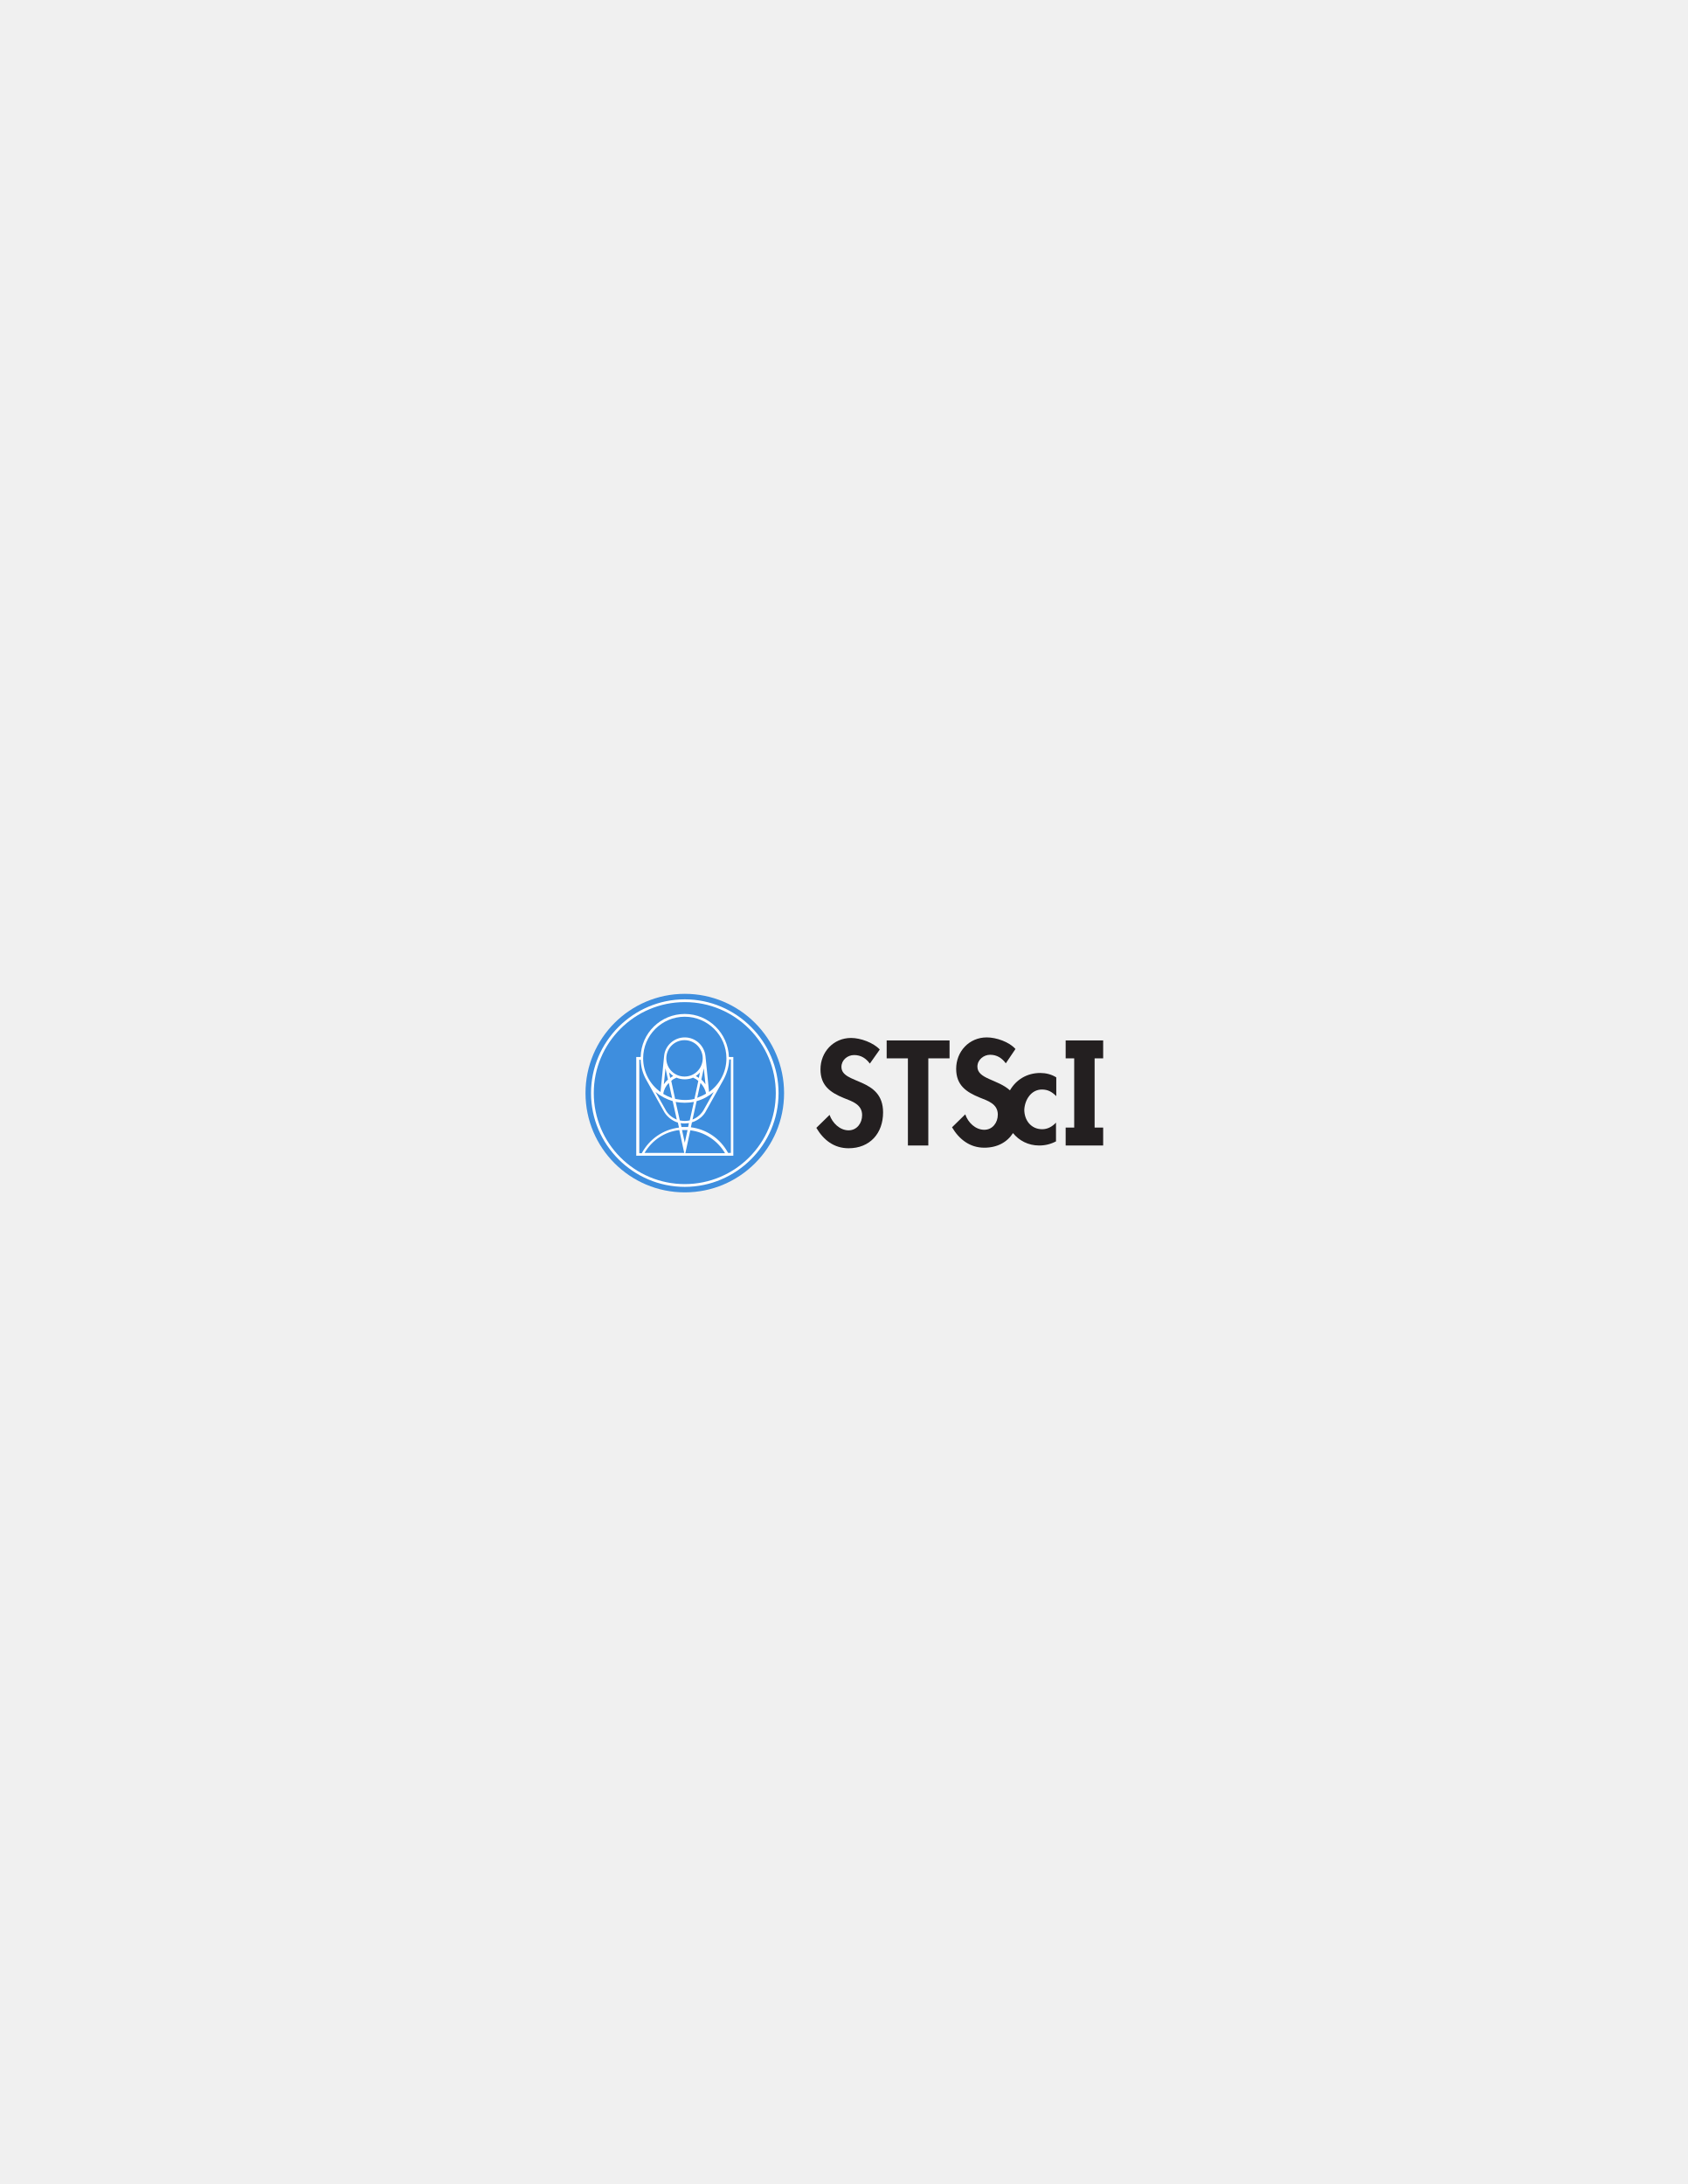
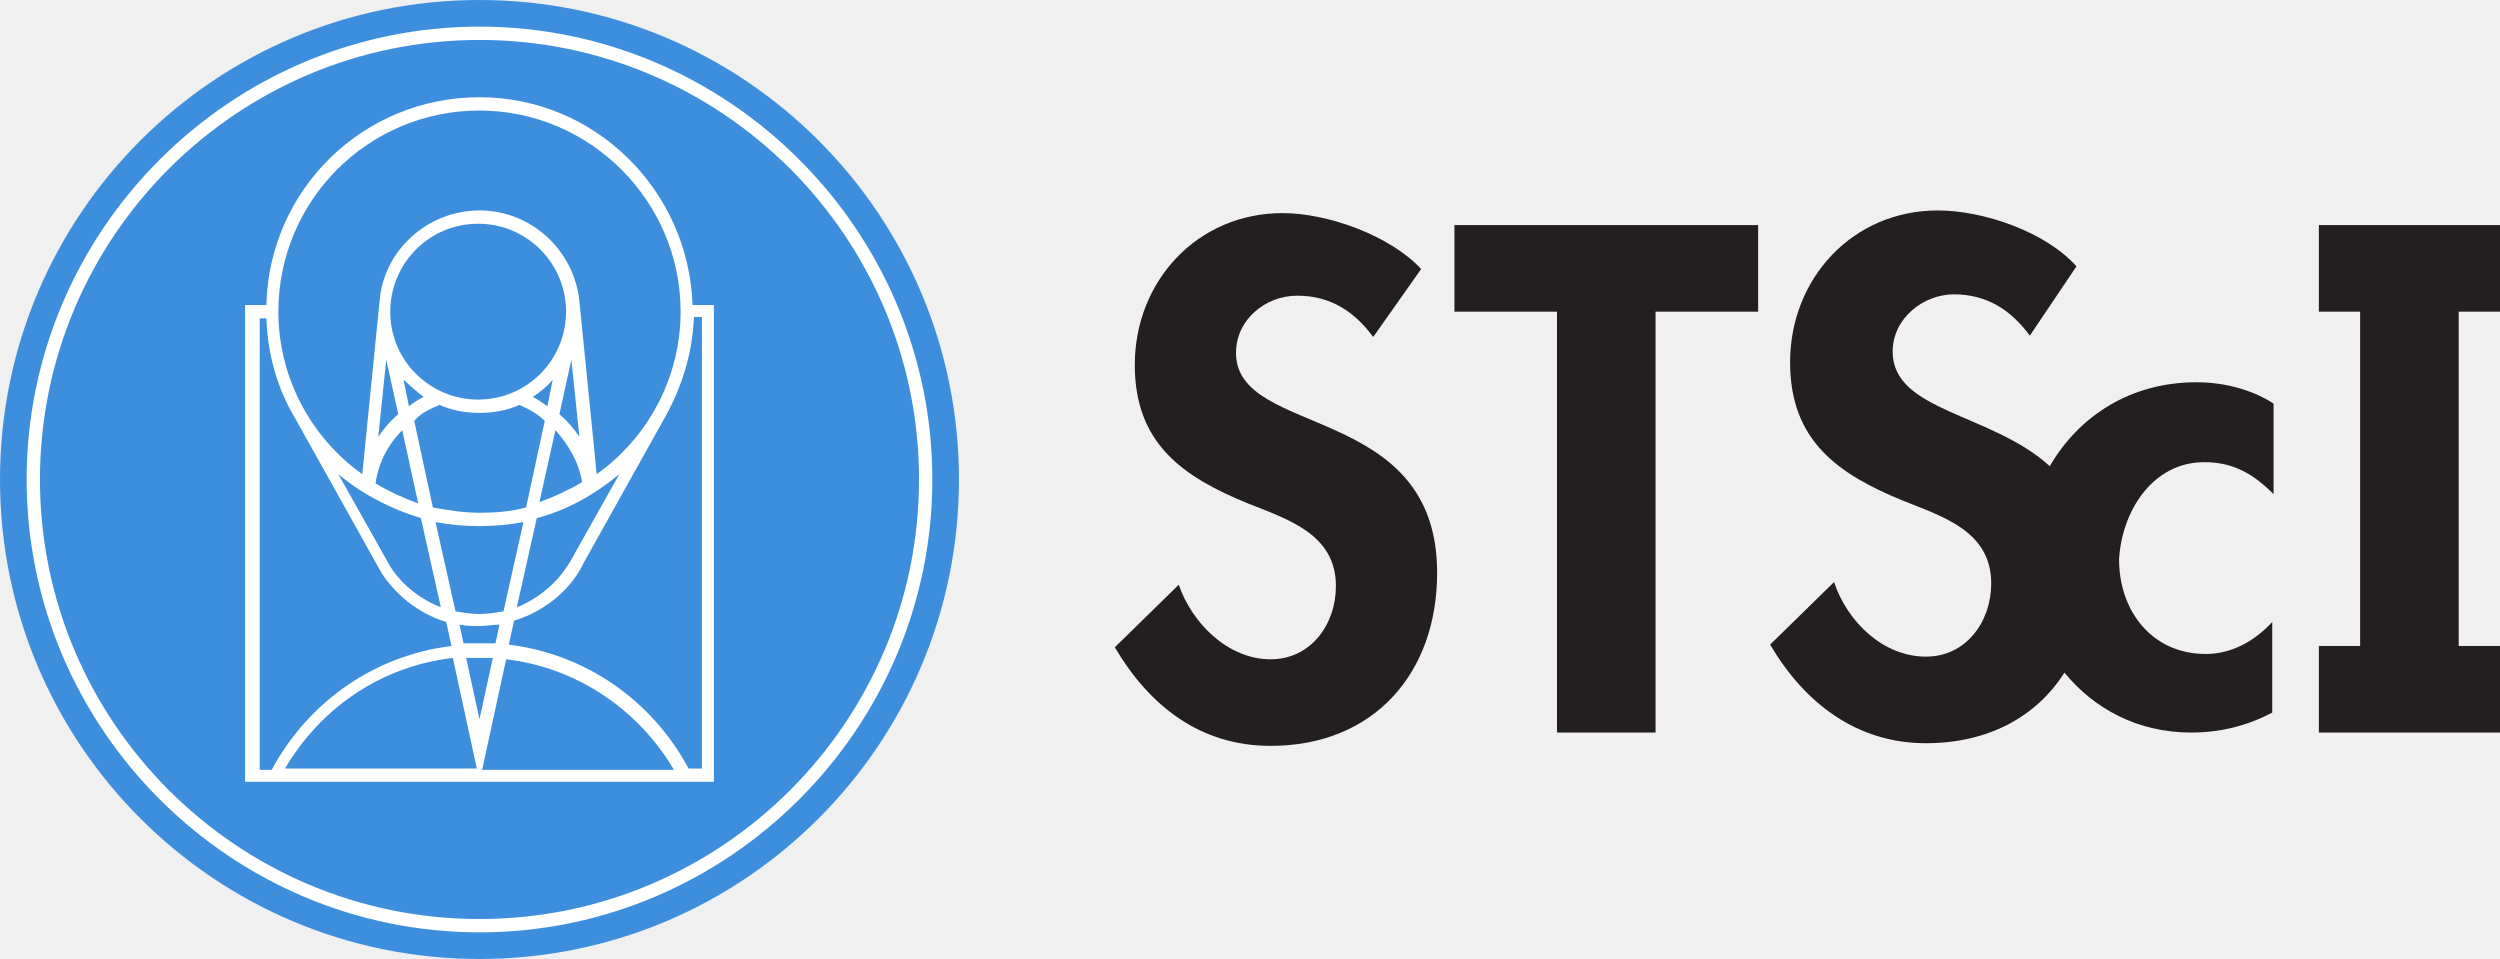
- <svg xmlns="http://www.w3.org/2000/svg" viewBox="0 0 612 792">
+ <svg xmlns="http://www.w3.org/2000/svg" viewBox="212.3 360.4 187.7 72">
  <style>
        .st0{fill:#231f20}.st1{fill:#3e8ede}.st2{fill:#fff}
    </style>
  <g>
    <g>
      <g>
        <g>
          <g>
            <path class="st0" d="M315.4 385.7c-1.4-1.9-3.2-3.1-5.7-3.1-2.4 0-4.6 1.8-4.6 4.3 0 6.4 15.1 3.7 15.1 16.5 0 7.6-4.8 13-12.5 13-5.3 0-9.1-3-11.7-7.4l4.8-4.7c1 2.9 3.7 5.6 6.9 5.6 3 0 4.9-2.6 4.9-5.5 0-3.9-3.6-5-6.6-6.2-4.9-2-8.5-4.5-8.5-10.4 0-6.3 4.7-11.4 11.1-11.4 3.4 0 8.1 1.7 10.4 4.2L315.4 385.7Z" />
            <path class="st0" d="M336.6 415.4h-7.4v-31.6h-7.7v-6.5h22.8v6.5h-7.7V415.4Z" />
            <polygon class="st0" points="396.9 408.9 400 408.9 400 415.4 386.4 415.4 386.4 408.9 389.5 408.9 389.5 383.8 386.4 383.8 386.4 377.3 400 377.3 400 383.8 396.9 383.8" />
            <path class="st0" d="M377.8 395.1c2.2 0 3.7.9 5.2 2.4v-6.8c-1.7-1.1-3.8-1.6-5.8-1.6-4.9 0-8.8 2.5-11 6.3-4.4-4-11.8-4.1-11.8-8.6 0-2.5 2.3-4.3 4.6-4.3 2.5 0 4.3 1.2 5.7 3.1l3.5-5.2c-2.3-2.6-7-4.2-10.4-4.2-6.4 0-11.1 5.1-11.1 11.4 0 5.9 3.6 8.4 8.5 10.4 3 1.2 6.6 2.3 6.6 6.2 0 2.9-1.9 5.5-4.9 5.5-3.2 0-5.9-2.6-6.9-5.6l-4.8 4.7c2.6 4.4 6.5 7.4 11.7 7.4 4.7 0 8.3-2 10.4-5.3 2.2 2.7 5.5 4.5 9.5 4.5 2.2 0 4.2-.5 6.1-1.5v-6.8c-1.3 1.4-3 2.4-5 2.4-4 0-6.5-3.2-6.5-7.1C371.6 398.8 373.9 395.1 377.8 395.1Z" />
          </g>
        </g>
      </g>
    </g>
    <g>
      <g>
        <circle class="st1" cx="248.3" cy="396.4" r="36" />
        <path class="st2" d="M248.3 430.4c-18.7 0-34-15.3-34-34 0-18.7 15.3-34 34-34 18.7 0 34 15.3 34 34C282.3 415.1 267 430.4 248.3 430.4ZM248.3 363.4c-18.2 0-33 14.8-33 33 0 18.2 14.8 33 33 33 18.2 0 33-14.8 33-33C281.3 378.2 266.5 363.4 248.3 363.4Z" />
        <path class="st2" d="M264.3 383.3c-.3-8.6-7.3-15.6-16-15.6-8.7 0-15.8 6.9-16 15.6h-1.6v35.8h35.2v-35.8H264.3ZM248.3 368.7c8.3 0 15.1 6.8 15.1 15.1 0 5-2.5 9.5-6.3 12.2l-1.3-13h0c-.4-3.8-3.6-6.8-7.5-6.8-3.9 0-7.2 3-7.5 6.8h0l-1.3 13c-3.8-2.7-6.3-7.2-6.3-12.2C233.2 375.5 239.9 368.7 248.3 368.7ZM248.3 414.4l-1-4.6c.3 0 .7 0 1 0s.7 0 1 0L248.3 414.4ZM250.3 409.9c5.2.6 9.9 3.7 12.6 8.3h-14.4L250.3 409.9ZM248.1 418.1h-14.4c2.7-4.6 7.3-7.7 12.6-8.3L248.1 418.1ZM248.3 408.7c-.4 0-.8 0-1.2 0l-.3-1.4c.5.1 1 .1 1.5.1 0 0 0 0 0 0 .5 0 1-.1 1.5-.1l-.3 1.4C249.1 408.7 248.7 408.7 248.3 408.7ZM248.3 406.5C248.2 406.5 248.2 406.5 248.3 406.5c-.6 0-1.2-.1-1.8-.2l-1.5-6.7c1.1.2 2.1.3 3.3.3 1.1 0 2.2-.1 3.3-.3l-1.5 6.7C249.5 406.4 248.9 406.5 248.3 406.5ZM241.3 387.4l.9 4.1c-.6.5-1.1 1.1-1.5 1.7L241.3 387.4ZM242.6 388.9c.5.5 1 .9 1.5 1.3-.4.2-.7.4-1.1.7L242.6 388.9ZM245.3 390.8c.9.4 1.9.6 3 .6 1.1 0 2.1-.2 3-.6.7.3 1.4.7 1.9 1.2l-1.4 6.5c-1.1.3-2.3.4-3.5.4-1.2 0-2.4-.2-3.5-.4l-1.4-6.5C243.9 391.4 244.6 391.1 245.3 390.8ZM255.8 393.2c-.4-.6-.9-1.2-1.5-1.7l.9-4.1L255.8 393.2ZM253.4 390.9c-.3-.2-.7-.5-1.1-.7.6-.4 1.1-.8 1.5-1.3L253.4 390.9ZM254 392.7c1 1.1 1.8 2.5 2 3.9-1 .6-2.1 1.1-3.2 1.5L254 392.7ZM254.8 383.8c0 3.6-2.9 6.6-6.6 6.6-3.6 0-6.6-2.9-6.6-6.6 0-3.6 2.9-6.6 6.6-6.6C251.9 377.2 254.8 380.2 254.8 383.8ZM242.5 392.7l1.2 5.5c-1.1-.4-2.2-.9-3.2-1.5C240.7 395.2 241.4 393.8 242.5 392.7ZM243.9 399.3l1.5 6.7c-2-.8-3.4-2.2-4.1-3.6l-3.6-6.4C239.5 397.5 241.6 398.6 243.9 399.3ZM252.6 399.3c2.3-.6 4.4-1.8 6.2-3.3l-3.6 6.4c-.7 1.3-2.1 2.8-4.1 3.6L252.6 399.3ZM231.7 384.3h.6c.1 2.7.8 5.2 2.1 7.4l0 0 6.2 11.1c.8 1.6 2.6 3.5 5.2 4.3l.4 1.8c-5.7.7-10.7 4.1-13.5 9.3h-.9V384.3ZM264.8 418.1H264c-2.8-5.2-7.8-8.6-13.5-9.3l.4-1.8c2.6-.8 4.4-2.6 5.2-4.3l6.2-11.1 0 0c1.2-2.2 2-4.7 2.1-7.4h.6V418.1Z" />
      </g>
    </g>
  </g>
</svg>
